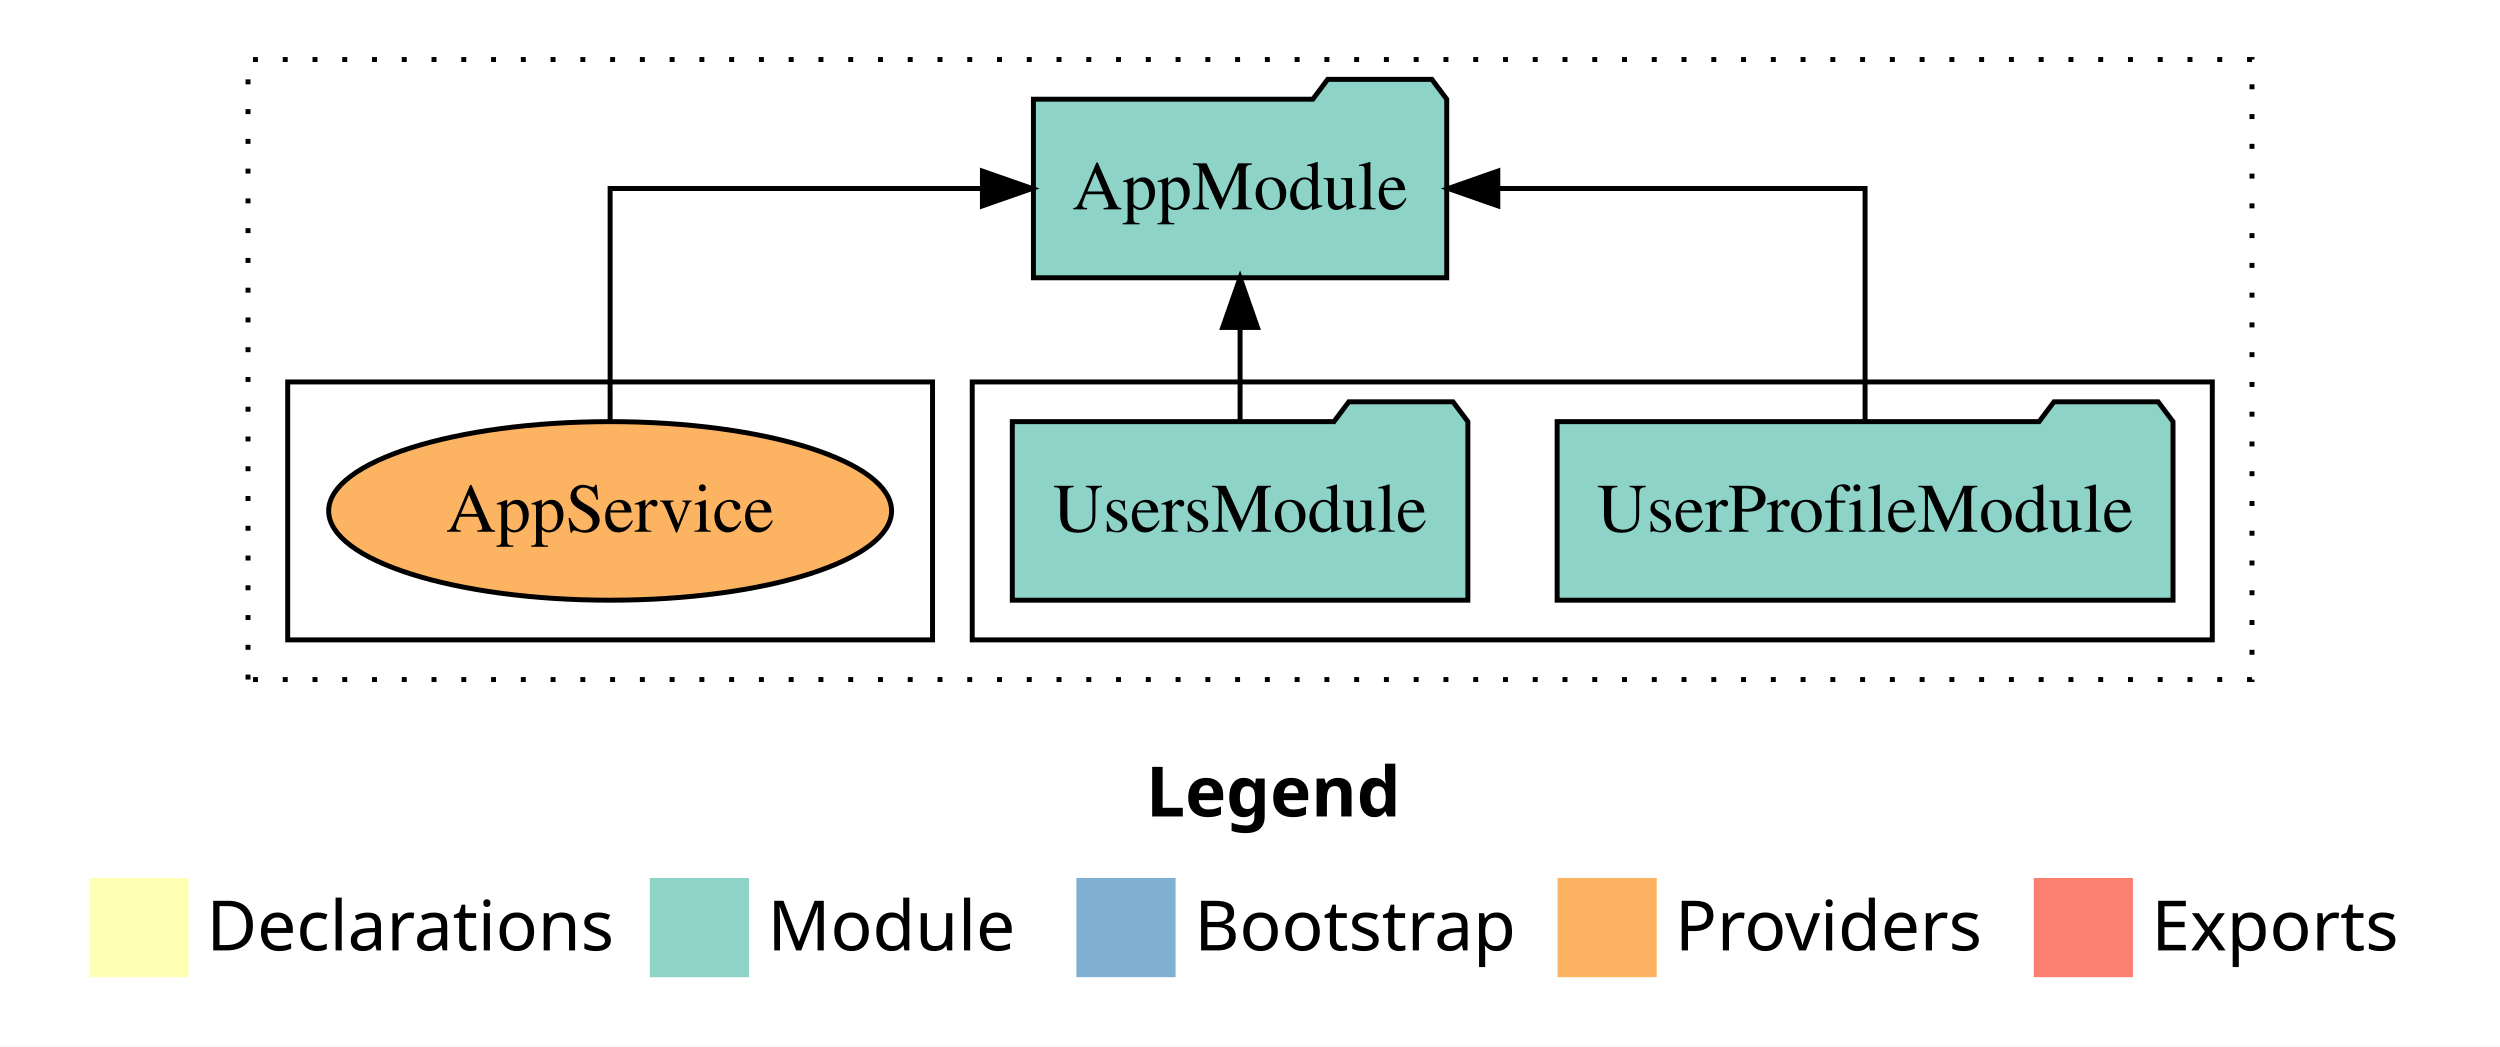
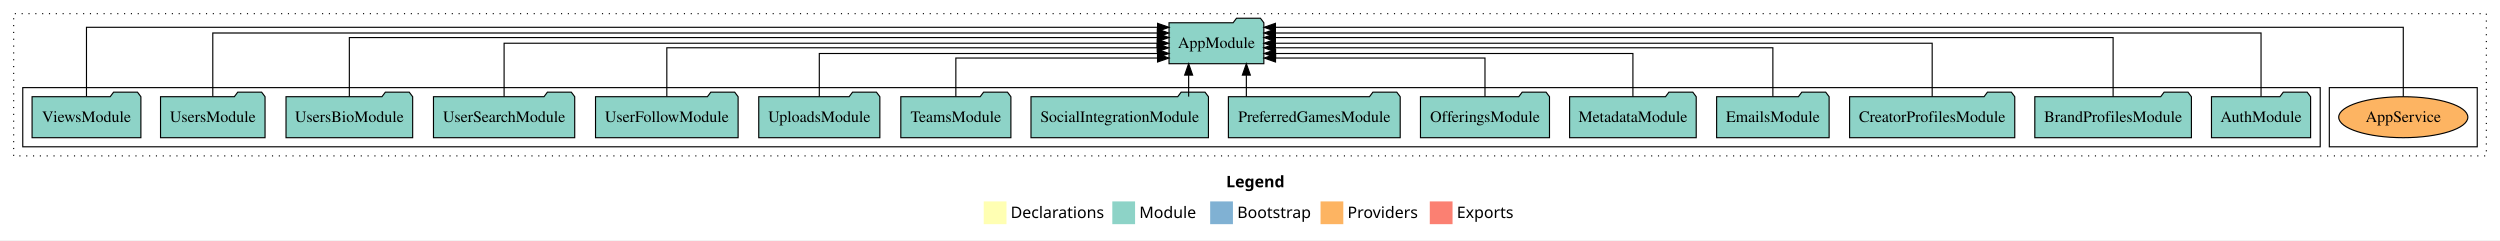
- <svg xmlns="http://www.w3.org/2000/svg" width="504pt" height="211pt" viewBox="0.00 0.00 504.00 211.00">
+ <svg xmlns="http://www.w3.org/2000/svg" width="2197pt" height="211pt" viewBox="0.00 0.00 2197.00 211.00">
  <g id="graph0" class="graph" transform="scale(1 1) rotate(0) translate(4 207)">
-     <polygon fill="white" stroke="transparent" points="-4,4 -4,-207 500,-207 500,4 -4,4" />
-     <text text-anchor="start" x="227.01" y="-42.4" font-family="Times-12" font-weight="bold" font-size="14.00">Legend</text>
-     <polygon fill="#ffffb3" stroke="transparent" points="14,-10 14,-30 34,-30 34,-10 14,-10" />
-     <text text-anchor="start" x="37.63" y="-15.4" font-family="Times-12" font-size="14.00">  Declarations</text>
-     <polygon fill="#8dd3c7" stroke="transparent" points="127,-10 127,-30 147,-30 147,-10 127,-10" />
-     <text text-anchor="start" x="150.73" y="-15.4" font-family="Times-12" font-size="14.00">  Module</text>
-     <polygon fill="#80b1d3" stroke="transparent" points="213,-10 213,-30 233,-30 233,-10 213,-10" />
-     <text text-anchor="start" x="236.78" y="-15.4" font-family="Times-12" font-size="14.00">  Bootstrap</text>
-     <polygon fill="#fdb462" stroke="transparent" points="310,-10 310,-30 330,-30 330,-10 310,-10" />
-     <text text-anchor="start" x="333.67" y="-15.4" font-family="Times-12" font-size="14.00">  Providers</text>
-     <polygon fill="#fb8072" stroke="transparent" points="406,-10 406,-30 426,-30 426,-10 406,-10" />
-     <text text-anchor="start" x="429.73" y="-15.4" font-family="Times-12" font-size="14.00">  Exports</text>
+     <polygon fill="white" stroke="transparent" points="-4,4 -4,-207 2193,-207 2193,4 -4,4" />
+     <text text-anchor="start" x="1073.51" y="-42.4" font-family="Times-12" font-weight="bold" font-size="14.00">Legend</text>
+     <polygon fill="#ffffb3" stroke="transparent" points="860.5,-10 860.5,-30 880.5,-30 880.5,-10 860.5,-10" />
+     <text text-anchor="start" x="884.13" y="-15.4" font-family="Times-12" font-size="14.00">  Declarations</text>
+     <polygon fill="#8dd3c7" stroke="transparent" points="973.5,-10 973.5,-30 993.5,-30 993.5,-10 973.5,-10" />
+     <text text-anchor="start" x="997.23" y="-15.4" font-family="Times-12" font-size="14.00">  Module</text>
+     <polygon fill="#80b1d3" stroke="transparent" points="1059.5,-10 1059.5,-30 1079.5,-30 1079.5,-10 1059.5,-10" />
+     <text text-anchor="start" x="1083.28" y="-15.4" font-family="Times-12" font-size="14.00">  Bootstrap</text>
+     <polygon fill="#fdb462" stroke="transparent" points="1156.5,-10 1156.5,-30 1176.5,-30 1176.5,-10 1156.5,-10" />
+     <text text-anchor="start" x="1180.17" y="-15.4" font-family="Times-12" font-size="14.00">  Providers</text>
+     <polygon fill="#fb8072" stroke="transparent" points="1252.5,-10 1252.5,-30 1272.5,-30 1272.5,-10 1252.5,-10" />
+     <text text-anchor="start" x="1276.23" y="-15.4" font-family="Times-12" font-size="14.00">  Exports</text>
    <g id="clust1" class="cluster">
-       <polygon fill="none" stroke="black" stroke-dasharray="1,5" points="46,-70 46,-195 450,-195 450,-70 46,-70" />
+       <polygon fill="none" stroke="black" stroke-dasharray="1,5" points="8,-70 8,-195 2181,-195 2181,-70 8,-70" />
+     </g>
+     <g id="clust6" class="cluster">
+       <polygon fill="none" stroke="black" points="2043,-78 2043,-130 2173,-130 2173,-78 2043,-78" />
    </g>
    <g id="clust3" class="cluster">
-       <polygon fill="none" stroke="black" points="192,-78 192,-130 442,-130 442,-78 192,-78" />
-     </g>
-     <g id="clust6" class="cluster">
-       <polygon fill="none" stroke="black" points="54,-78 54,-130 184,-130 184,-78 54,-78" />
+       <polygon fill="none" stroke="black" points="16,-78 16,-130 2035,-130 2035,-78 16,-78" />
    </g>
    <g id="node1" class="node">
-       <polygon fill="#8dd3c7" stroke="black" points="434.08,-122 431.08,-126 410.08,-126 407.08,-122 309.92,-122 309.92,-86 434.08,-86 434.08,-122" />
-       <text text-anchor="middle" x="372" y="-99.8" font-family="Times,serif" font-size="14.00">UserProfileModule</text>
+       <polygon fill="#8dd3c7" stroke="black" points="2026.55,-122 2023.55,-126 2002.55,-126 1999.55,-122 1939.45,-122 1939.45,-86 2026.55,-86 2026.55,-122" />
+       <text text-anchor="middle" x="1983" y="-99.8" font-family="Times,serif" font-size="14.00">AuthModule</text>
+     </g>
+     <g id="node16" class="node">
+       <polygon fill="#8dd3c7" stroke="black" points="1106.66,-187 1103.66,-191 1082.66,-191 1079.66,-187 1023.34,-187 1023.34,-151 1106.66,-151 1106.66,-187" />
+       <text text-anchor="middle" x="1065" y="-164.8" font-family="Times,serif" font-size="14.00">AppModule</text>
+     </g>
+     <g id="edge1" class="edge">
+       <path fill="none" stroke="black" d="M1983,-122.29C1983,-144.21 1983,-178 1983,-178 1983,-178 1116.83,-178 1116.83,-178" />
+       <polygon fill="black" stroke="black" points="1116.83,-174.5 1106.83,-178 1116.83,-181.5 1116.83,-174.5" />
+     </g>
+     <g id="node2" class="node">
+       <polygon fill="#8dd3c7" stroke="black" points="1921.81,-122 1918.81,-126 1897.81,-126 1894.81,-122 1784.19,-122 1784.19,-86 1921.81,-86 1921.81,-122" />
+       <text text-anchor="middle" x="1853" y="-99.8" font-family="Times,serif" font-size="14.00">BrandProfilesModule</text>
+     </g>
+     <g id="edge2" class="edge">
+       <path fill="none" stroke="black" d="M1853,-122.03C1853,-142.77 1853,-174 1853,-174 1853,-174 1116.81,-174 1116.81,-174" />
+       <polygon fill="black" stroke="black" points="1116.81,-170.5 1106.81,-174 1116.81,-177.5 1116.81,-170.5" />
    </g>
    <g id="node3" class="node">
-       <polygon fill="#8dd3c7" stroke="black" points="287.66,-187 284.66,-191 263.66,-191 260.66,-187 204.34,-187 204.34,-151 287.66,-151 287.66,-187" />
-       <text text-anchor="middle" x="246" y="-164.8" font-family="Times,serif" font-size="14.00">AppModule</text>
+       <polygon fill="#8dd3c7" stroke="black" points="1766.57,-122 1763.57,-126 1742.57,-126 1739.57,-122 1621.43,-122 1621.43,-86 1766.57,-86 1766.57,-122" />
+       <text text-anchor="middle" x="1694" y="-99.8" font-family="Times,serif" font-size="14.00">CreatorProfilesModule</text>
    </g>
-     <g id="edge1" class="edge">
-       <path fill="none" stroke="black" d="M372,-122.11C372,-141.34 372,-169 372,-169 372,-169 297.96,-169 297.96,-169" />
-       <polygon fill="black" stroke="black" points="297.96,-165.5 287.96,-169 297.96,-172.5 297.96,-165.5" />
-     </g>
-     <g id="node2" class="node">
-       <polygon fill="#8dd3c7" stroke="black" points="291.92,-122 288.92,-126 267.92,-126 264.92,-122 200.08,-122 200.08,-86 291.92,-86 291.92,-122" />
-       <text text-anchor="middle" x="246" y="-99.8" font-family="Times,serif" font-size="14.00">UsersModule</text>
-     </g>
-     <g id="edge2" class="edge">
-       <path fill="none" stroke="black" d="M246,-122.11C246,-122.11 246,-140.99 246,-140.99" />
-       <polygon fill="black" stroke="black" points="242.5,-140.99 246,-150.99 249.5,-140.99 242.5,-140.99" />
+     <g id="edge3" class="edge">
+       <path fill="none" stroke="black" d="M1694,-122.11C1694,-141.34 1694,-169 1694,-169 1694,-169 1116.76,-169 1116.76,-169" />
+       <polygon fill="black" stroke="black" points="1116.76,-165.5 1106.76,-169 1116.76,-172.5 1116.76,-165.5" />
    </g>
    <g id="node4" class="node">
-       <ellipse fill="#fdb462" stroke="black" cx="119" cy="-104" rx="56.74" ry="18" />
-       <text text-anchor="middle" x="119" y="-99.8" font-family="Times,serif" font-size="14.00">AppService</text>
+       <polygon fill="#8dd3c7" stroke="black" points="1603.43,-122 1600.43,-126 1579.43,-126 1576.43,-122 1504.57,-122 1504.57,-86 1603.43,-86 1603.43,-122" />
+       <text text-anchor="middle" x="1554" y="-99.8" font-family="Times,serif" font-size="14.00">EmailsModule</text>
    </g>
-     <g id="edge3" class="edge">
-       <path fill="none" stroke="black" d="M119,-122.11C119,-141.34 119,-169 119,-169 119,-169 194.06,-169 194.06,-169" />
-       <polygon fill="black" stroke="black" points="194.06,-172.5 204.06,-169 194.06,-165.5 194.06,-172.5" />
+     <g id="edge4" class="edge">
+       <path fill="none" stroke="black" d="M1554,-122.3C1554,-140.27 1554,-165 1554,-165 1554,-165 1116.69,-165 1116.69,-165" />
+       <polygon fill="black" stroke="black" points="1116.69,-161.5 1106.69,-165 1116.69,-168.5 1116.69,-161.5" />
+     </g>
+     <g id="node5" class="node">
+       <polygon fill="#8dd3c7" stroke="black" points="1486.63,-122 1483.63,-126 1462.63,-126 1459.63,-122 1375.37,-122 1375.37,-86 1486.63,-86 1486.63,-122" />
+       <text text-anchor="middle" x="1431" y="-99.8" font-family="Times,serif" font-size="14.00">MetadataModule</text>
+     </g>
+     <g id="edge5" class="edge">
+       <path fill="none" stroke="black" d="M1431,-122.03C1431,-138.4 1431,-160 1431,-160 1431,-160 1116.98,-160 1116.98,-160" />
+       <polygon fill="black" stroke="black" points="1116.98,-156.5 1106.98,-160 1116.98,-163.5 1116.98,-156.5" />
+     </g>
+     <g id="node6" class="node">
+       <polygon fill="#8dd3c7" stroke="black" points="1357.69,-122 1354.69,-126 1333.69,-126 1330.69,-122 1244.31,-122 1244.31,-86 1357.69,-86 1357.69,-122" />
+       <text text-anchor="middle" x="1301" y="-99.8" font-family="Times,serif" font-size="14.00">OfferingsModule</text>
+     </g>
+     <g id="edge6" class="edge">
+       <path fill="none" stroke="black" d="M1301,-122.19C1301,-137.18 1301,-156 1301,-156 1301,-156 1116.92,-156 1116.92,-156" />
+       <polygon fill="black" stroke="black" points="1116.92,-152.5 1106.92,-156 1116.92,-159.5 1116.92,-152.5" />
+     </g>
+     <g id="node7" class="node">
+       <polygon fill="#8dd3c7" stroke="black" points="1226.49,-122 1223.49,-126 1202.49,-126 1199.49,-122 1075.51,-122 1075.51,-86 1226.49,-86 1226.49,-122" />
+       <text text-anchor="middle" x="1151" y="-99.8" font-family="Times,serif" font-size="14.00">PreferredGamesModule</text>
+     </g>
+     <g id="edge7" class="edge">
+       <path fill="none" stroke="black" d="M1091.29,-122.11C1091.29,-122.11 1091.29,-140.99 1091.29,-140.99" />
+       <polygon fill="black" stroke="black" points="1087.79,-140.99 1091.29,-150.99 1094.79,-140.99 1087.79,-140.99" />
+     </g>
+     <g id="node8" class="node">
+       <polygon fill="#8dd3c7" stroke="black" points="1057.97,-122 1054.97,-126 1033.97,-126 1030.97,-122 902.03,-122 902.03,-86 1057.97,-86 1057.97,-122" />
+       <text text-anchor="middle" x="980" y="-99.8" font-family="Times,serif" font-size="14.00">SocialIntegrationModule</text>
+     </g>
+     <g id="edge8" class="edge">
+       <path fill="none" stroke="black" d="M1040.58,-122.11C1040.58,-122.11 1040.58,-140.99 1040.58,-140.99" />
+       <polygon fill="black" stroke="black" points="1037.08,-140.99 1040.58,-150.99 1044.08,-140.99 1037.08,-140.99" />
+     </g>
+     <g id="node9" class="node">
+       <polygon fill="#8dd3c7" stroke="black" points="884.37,-122 881.37,-126 860.37,-126 857.37,-122 787.63,-122 787.63,-86 884.37,-86 884.37,-122" />
+       <text text-anchor="middle" x="836" y="-99.8" font-family="Times,serif" font-size="14.00">TeamsModule</text>
+     </g>
+     <g id="edge9" class="edge">
+       <path fill="none" stroke="black" d="M836,-122.19C836,-137.18 836,-156 836,-156 836,-156 1013.26,-156 1013.26,-156" />
+       <polygon fill="black" stroke="black" points="1013.26,-159.5 1023.26,-156 1013.26,-152.5 1013.26,-159.5" />
+     </g>
+     <g id="node10" class="node">
+       <polygon fill="#8dd3c7" stroke="black" points="769.21,-122 766.21,-126 745.21,-126 742.21,-122 662.79,-122 662.79,-86 769.21,-86 769.21,-122" />
+       <text text-anchor="middle" x="716" y="-99.8" font-family="Times,serif" font-size="14.00">UploadsModule</text>
+     </g>
+     <g id="edge10" class="edge">
+       <path fill="none" stroke="black" d="M716,-122.03C716,-138.4 716,-160 716,-160 716,-160 1013.25,-160 1013.25,-160" />
+       <polygon fill="black" stroke="black" points="1013.25,-163.5 1023.25,-160 1013.25,-156.5 1013.25,-163.5" />
+     </g>
+     <g id="node11" class="node">
+       <polygon fill="#8dd3c7" stroke="black" points="644.65,-122 641.65,-126 620.65,-126 617.65,-122 519.35,-122 519.35,-86 644.65,-86 644.65,-122" />
+       <text text-anchor="middle" x="582" y="-99.8" font-family="Times,serif" font-size="14.00">UserFollowModule</text>
+     </g>
+     <g id="edge11" class="edge">
+       <path fill="none" stroke="black" d="M582,-122.3C582,-140.27 582,-165 582,-165 582,-165 1012.98,-165 1012.98,-165" />
+       <polygon fill="black" stroke="black" points="1012.98,-168.5 1022.98,-165 1012.98,-161.5 1012.98,-168.5" />
+     </g>
+     <g id="node12" class="node">
+       <polygon fill="#8dd3c7" stroke="black" points="501.06,-122 498.06,-126 477.06,-126 474.06,-122 376.94,-122 376.94,-86 501.06,-86 501.06,-122" />
+       <text text-anchor="middle" x="439" y="-99.8" font-family="Times,serif" font-size="14.00">UserSearchModule</text>
+     </g>
+     <g id="edge12" class="edge">
+       <path fill="none" stroke="black" d="M439,-122.11C439,-141.34 439,-169 439,-169 439,-169 1012.95,-169 1012.95,-169" />
+       <polygon fill="black" stroke="black" points="1012.95,-172.5 1022.95,-169 1012.95,-165.5 1012.95,-172.5" />
+     </g>
+     <g id="node13" class="node">
+       <polygon fill="#8dd3c7" stroke="black" points="358.65,-122 355.65,-126 334.65,-126 331.65,-122 247.35,-122 247.35,-86 358.65,-86 358.65,-122" />
+       <text text-anchor="middle" x="303" y="-99.8" font-family="Times,serif" font-size="14.00">UsersBioModule</text>
+     </g>
+     <g id="edge13" class="edge">
+       <path fill="none" stroke="black" d="M303,-122.03C303,-142.77 303,-174 303,-174 303,-174 1013.22,-174 1013.22,-174" />
+       <polygon fill="black" stroke="black" points="1013.22,-177.5 1023.22,-174 1013.22,-170.5 1013.22,-177.5" />
+     </g>
+     <g id="node14" class="node">
+       <polygon fill="#8dd3c7" stroke="black" points="228.92,-122 225.92,-126 204.92,-126 201.92,-122 137.08,-122 137.08,-86 228.92,-86 228.92,-122" />
+       <text text-anchor="middle" x="183" y="-99.8" font-family="Times,serif" font-size="14.00">UsersModule</text>
+     </g>
+     <g id="edge14" class="edge">
+       <path fill="none" stroke="black" d="M183,-122.29C183,-144.21 183,-178 183,-178 183,-178 1013.05,-178 1013.05,-178" />
+       <polygon fill="black" stroke="black" points="1013.05,-181.5 1023.05,-178 1013.05,-174.5 1013.05,-181.5" />
+     </g>
+     <g id="node15" class="node">
+       <polygon fill="#8dd3c7" stroke="black" points="119.81,-122 116.81,-126 95.81,-126 92.81,-122 24.19,-122 24.19,-86 119.81,-86 119.81,-122" />
+       <text text-anchor="middle" x="72" y="-99.8" font-family="Times,serif" font-size="14.00">ViewsModule</text>
+     </g>
+     <g id="edge15" class="edge">
+       <path fill="none" stroke="black" d="M72,-122.32C72,-145.66 72,-183 72,-183 72,-183 1013.28,-183 1013.28,-183" />
+       <polygon fill="black" stroke="black" points="1013.28,-186.5 1023.28,-183 1013.28,-179.5 1013.28,-186.5" />
+     </g>
+     <g id="node17" class="node">
+       <ellipse fill="#fdb462" stroke="black" cx="2108" cy="-104" rx="56.74" ry="18" />
+       <text text-anchor="middle" x="2108" y="-99.8" font-family="Times,serif" font-size="14.00">AppService</text>
+     </g>
+     <g id="edge16" class="edge">
+       <path fill="none" stroke="black" d="M2108,-122.32C2108,-145.66 2108,-183 2108,-183 2108,-183 1116.85,-183 1116.85,-183" />
+       <polygon fill="black" stroke="black" points="1116.85,-179.5 1106.85,-183 1116.85,-186.5 1116.85,-179.5" />
    </g>
  </g>
</svg>
